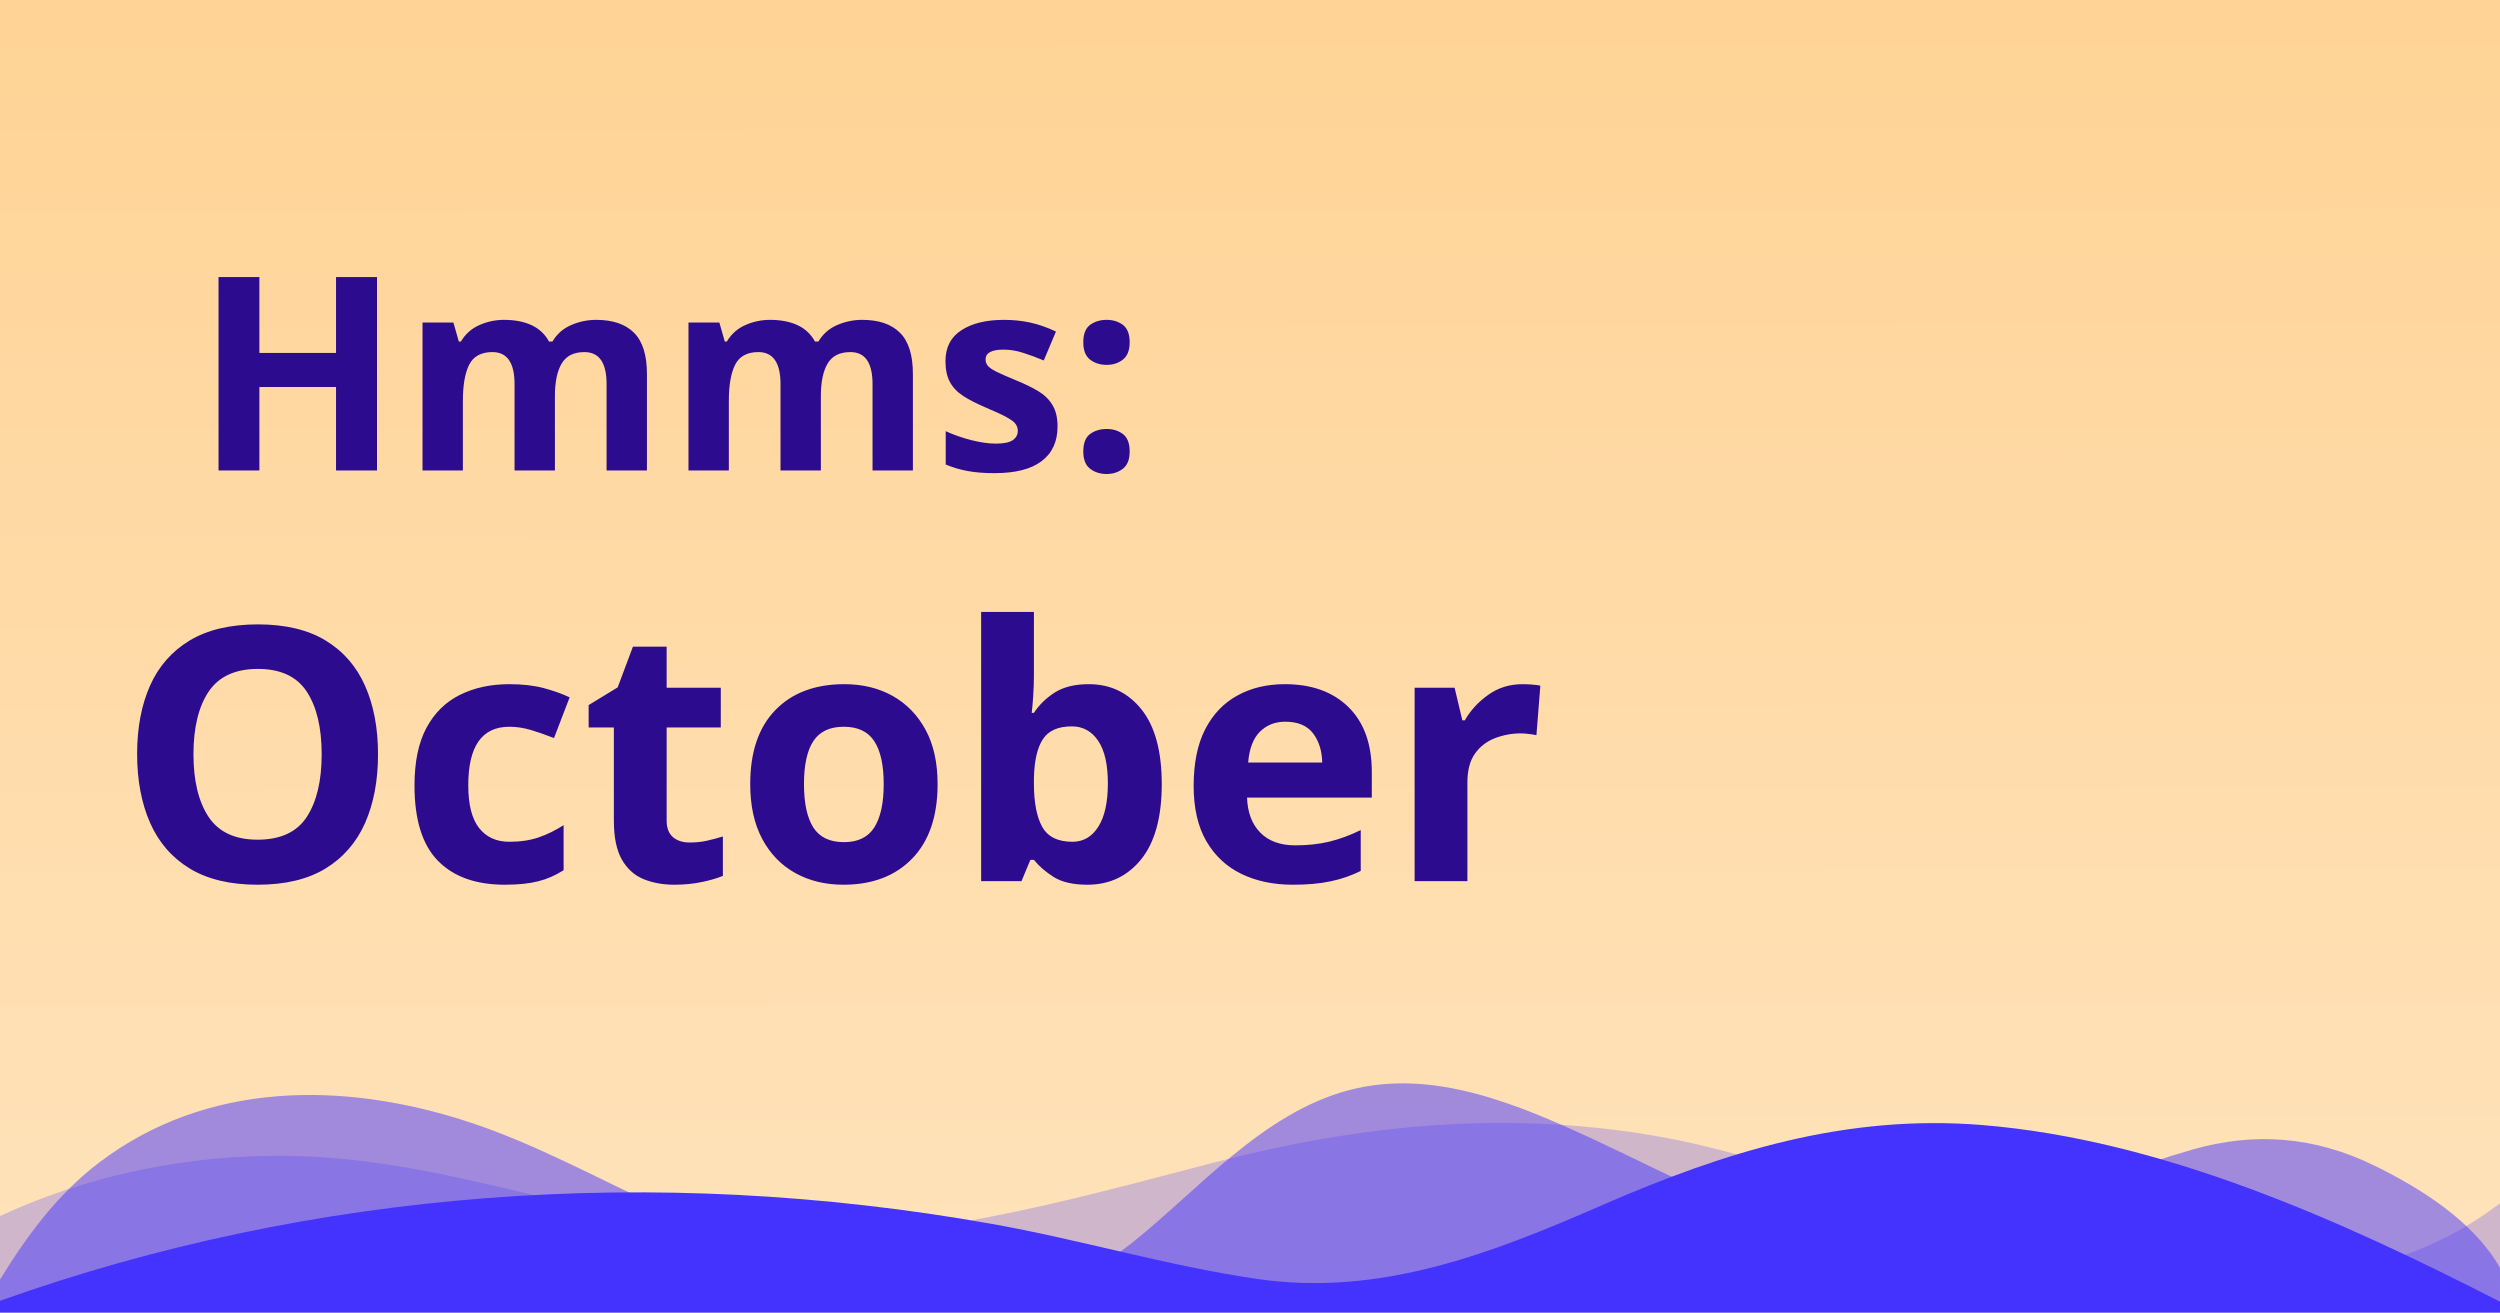
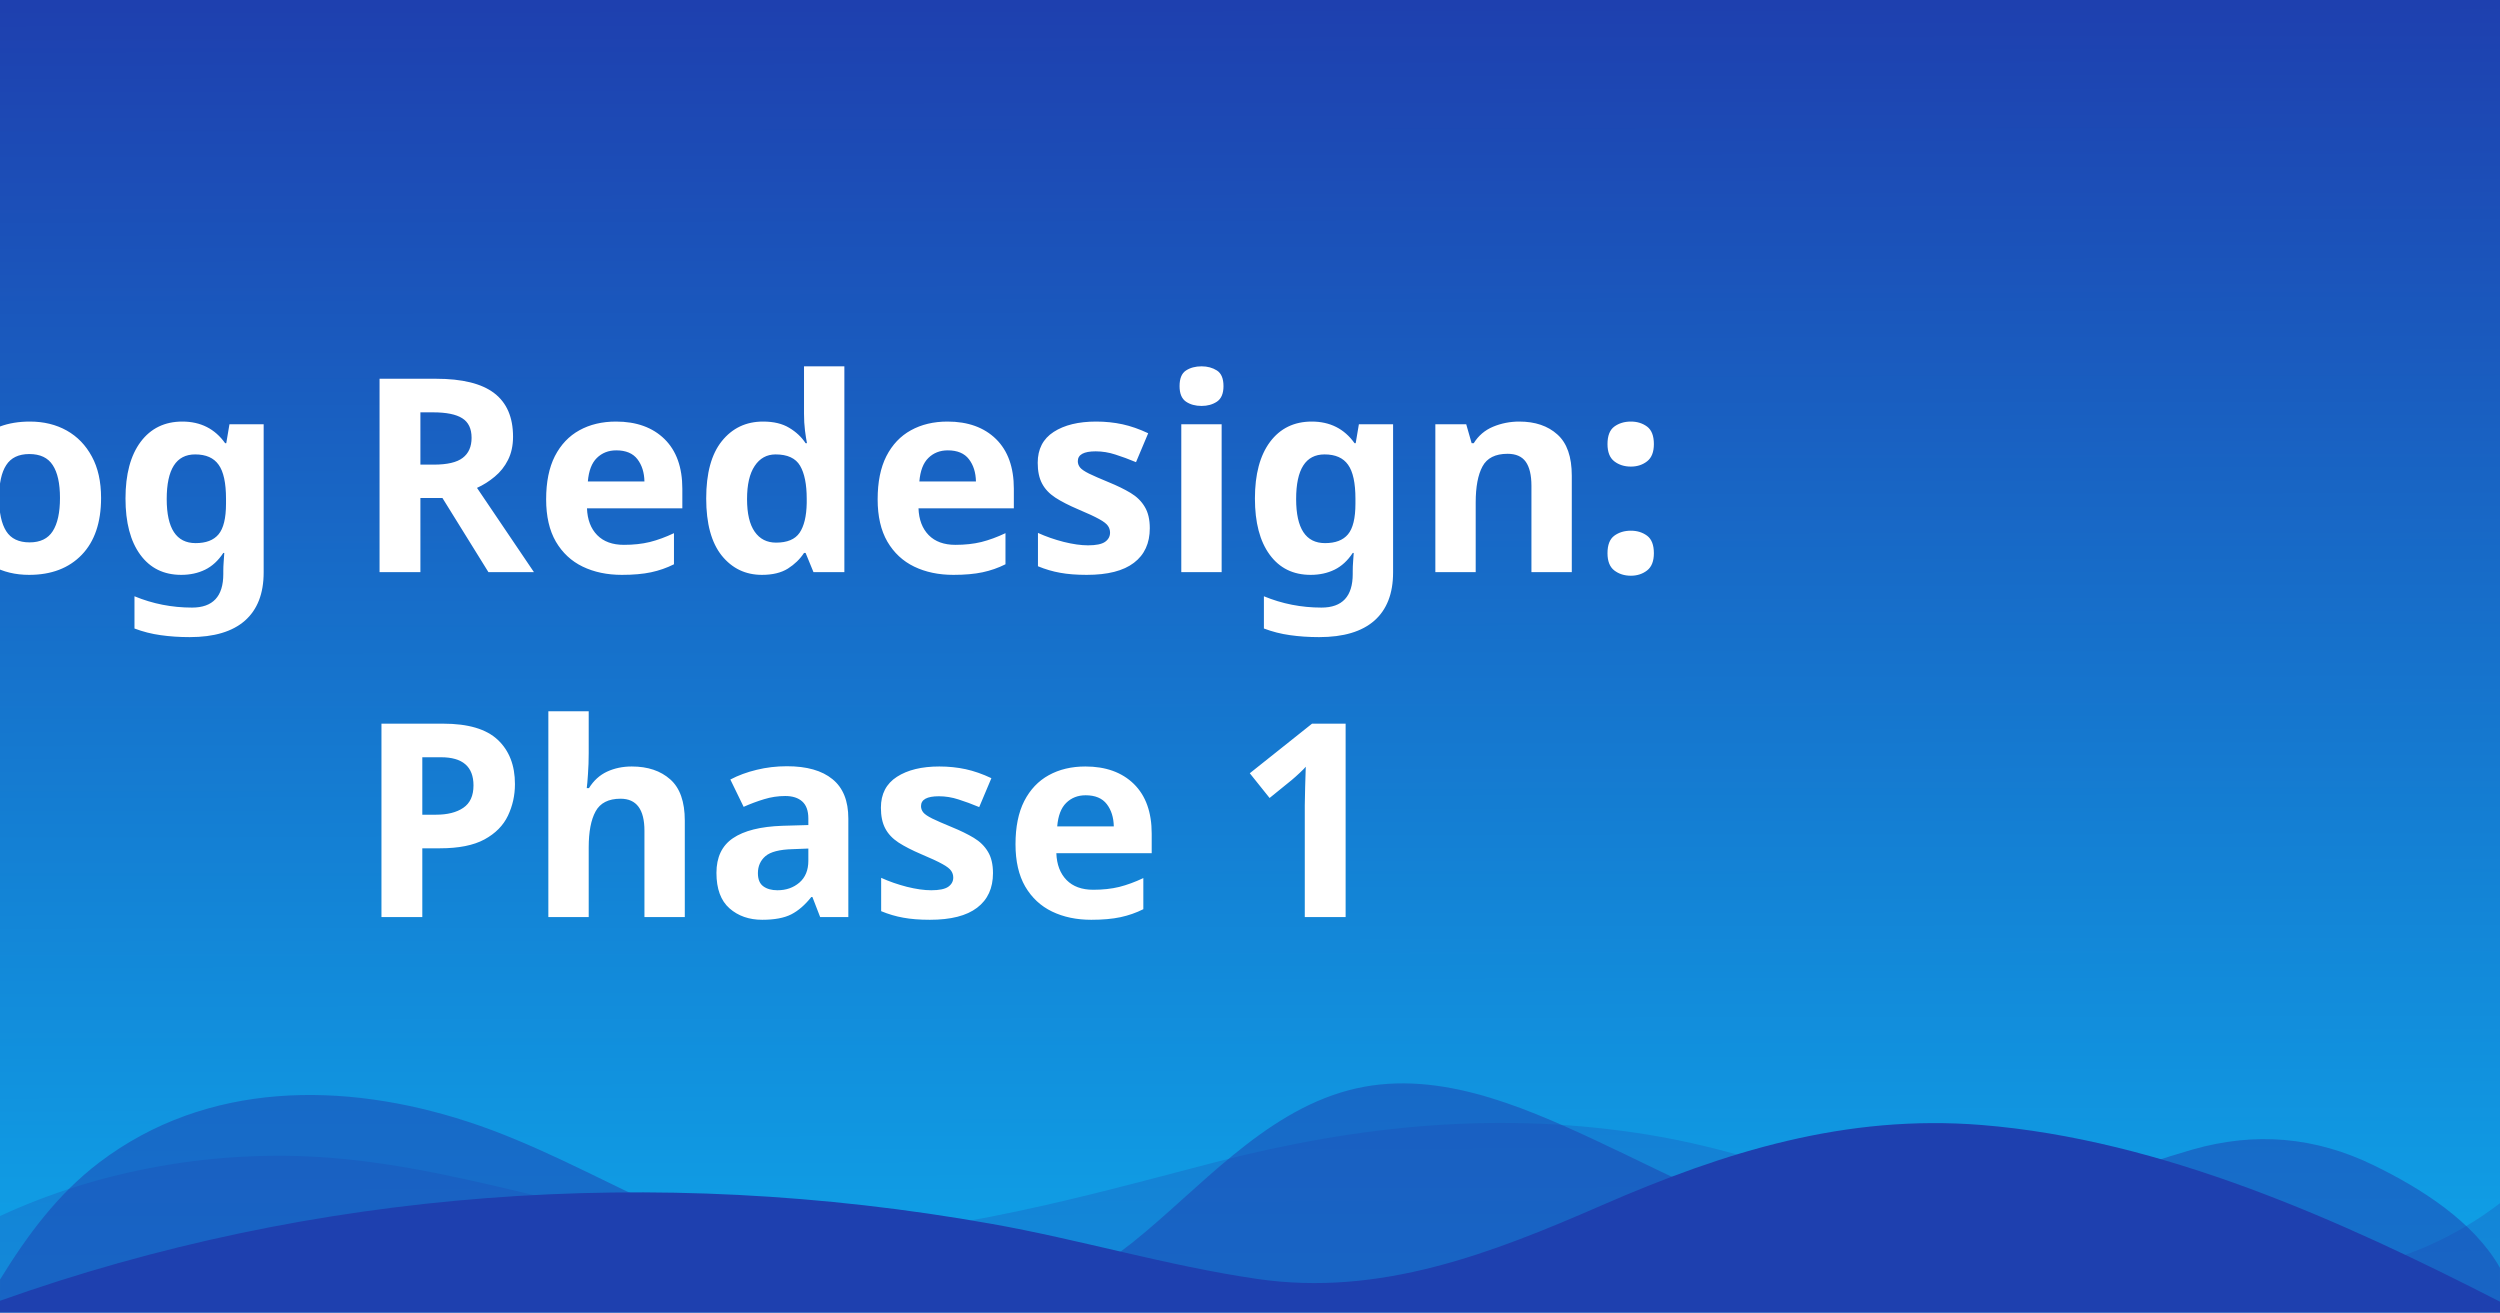
<svg xmlns="http://www.w3.org/2000/svg" xmlns:xlink="http://www.w3.org/1999/xlink" width="1200" height="630" viewBox="0 0 317.5 166.688" version="1.1" id="svg8">
  <defs id="defs2">
    <linearGradient id="linearGradient938">
      <stop style="stop-color:#ffd395;stop-opacity:1" offset="0" id="stop934" />
      <stop style="stop-color:#ffe3bc;stop-opacity:1" offset="1" id="stop936" />
    </linearGradient>
    <linearGradient id="linearGradient924">
-       <stop style="stop-color:#2c0b8e;stop-opacity:1" offset="0" id="stop920" />
-       <stop style="stop-color:#4433ff;stop-opacity:1" offset="1" id="stop922" />
+       <stop style="stop-color:#1e40af;stop-opacity:1;" offset="0" id="stop920" />
+       <stop style="stop-color:#0ea5e9;stop-opacity:1;" offset="1" id="stop922" />
    </linearGradient>
    <rect x="172.996" y="79.66" width="0.286" height="26.601" id="rect125" />
    <linearGradient xlink:href="#linearGradient924" id="linearGradient926" x1="151.957" y1="130.946" x2="152.228" y2="298.638" gradientUnits="userSpaceOnUse" />
    <linearGradient xlink:href="#linearGradient938" id="linearGradient105" gradientUnits="userSpaceOnUse" x1="151.957" y1="130.946" x2="152.228" y2="298.638" />
    <rect x="172.996" y="79.66" width="0.286" height="26.601" id="rect960" />
  </defs>
  <g id="layer1" transform="translate(0,-130.3125)" style="display:none">
    <rect style="color:#000000;display:inline;overflow:visible;visibility:visible;fill:#1a1a1a;fill-opacity:1;fill-rule:nonzero;stroke:none;stroke-width:0.07;marker:none;enable-background:accumulate" id="rect3092" width="317.5" height="166.688" x="-2.220446e-14" y="130.312" />
  </g>
-   <g id="g86" transform="translate(0,-130.3125)" style="display:none">
+   <g id="g86" transform="translate(0,-130.3125)" style="display:inline">
    <rect style="color:#000000;display:inline;overflow:visible;visibility:visible;fill:url(#linearGradient926);fill-opacity:1;fill-rule:nonzero;stroke:none;stroke-width:0.07;marker:none;enable-background:accumulate" id="rect84" width="317.5" height="166.688" x="-2.220446e-14" y="130.312" />
  </g>
-   <g id="layer7" style="display:none">
+   <g id="layer7" style="display:inline">
    <g id="g110" transform="matrix(0.2645833,0,0,-0.2645833,4e-6,166.6875)" style="fill:#2c0b8e;fill-opacity:1">
-       <path d="m 0,0 v 46.29 c 47.79,22.2 103.59,32.17 158,28 70.36,-5.37 136.33,-33.31 206.8,-37.5 73.84,-4.36 147.54,16.88 218.2,35.26 69.27,18 138.3,24.88 209.4,13.08 36.15,-6 69.85,-17.84 104.45,-29.34 C 989.49,25 1113,-14.29 1200,52.47 V 0 Z" opacity="0.25" class="shape-fill" id="path93" style="fill:#2c0b8e;fill-opacity:1" />
-       <path d="M 0,0 V 15.81 C 13,36.92 27.64,56.86 47.69,72.05 99.41,111.27 165,111 224.58,91.58 c 31.15,-10.15 60.09,-26.07 89.67,-39.8 40.92,-19 84.73,-46 130.83,-49.67 36.26,-2.85 70.9,9.42 98.6,31.56 31.77,25.39 62.32,62 103.63,73 40.44,10.79 81.35,-6.69 119.13,-24.28 37.78,-17.59 75.16,-39 116.92,-43.05 59.73,-5.85 113.28,22.88 168.9,38.84 30.2,8.66 59,6.17 87.09,-7.5 22.43,-10.89 48,-26.93 60.65,-49.24 V 0 Z" opacity="0.5" class="shape-fill" id="path95" style="fill:#2c0b8e;fill-opacity:1" />
-       <path d="M 0,0 V 5.63 C 149.93,59 314.09,71.32 475.83,42.57 518.83,34.93 560.06,22.45 603.44,16.11 662.44,7.48 715.92,28.35 769,51.51 827.93,77.22 886,95.24 951.2,90 1037.73,83 1123.66,44.29 1200,5.19 V 0 Z" class="shape-fill" id="path97" style="fill:#2c0b8e;fill-opacity:1" />
+       <path d="m 0,0 v 46.29 c 47.79,22.2 103.59,32.17 158,28 70.36,-5.37 136.33,-33.31 206.8,-37.5 73.84,-4.36 147.54,16.88 218.2,35.26 69.27,18 138.3,24.88 209.4,13.08 36.15,-6 69.85,-17.84 104.45,-29.34 C 989.49,25 1113,-14.29 1200,52.47 V 0 Z" opacity="0.25" class="shape-fill" id="path93" style="fill:#1e40af;fill-opacity:1" />
+       <path d="M 0,0 V 15.81 C 13,36.92 27.64,56.86 47.69,72.05 99.41,111.27 165,111 224.58,91.58 c 31.15,-10.15 60.09,-26.07 89.67,-39.8 40.92,-19 84.73,-46 130.83,-49.67 36.26,-2.85 70.9,9.42 98.6,31.56 31.77,25.39 62.32,62 103.63,73 40.44,10.79 81.35,-6.69 119.13,-24.28 37.78,-17.59 75.16,-39 116.92,-43.05 59.73,-5.85 113.28,22.88 168.9,38.84 30.2,8.66 59,6.17 87.09,-7.5 22.43,-10.89 48,-26.93 60.65,-49.24 V 0 Z" opacity="0.5" class="shape-fill" id="path95" style="fill:#1e40af;fill-opacity:1" />
+       <path d="M 0,0 V 5.63 C 149.93,59 314.09,71.32 475.83,42.57 518.83,34.93 560.06,22.45 603.44,16.11 662.44,7.48 715.92,28.35 769,51.51 827.93,77.22 886,95.24 951.2,90 1037.73,83 1123.66,44.29 1200,5.19 V 0 Z" class="shape-fill" id="path97" style="fill:#1e40af;fill-opacity:1" />
    </g>
  </g>
-   <g style="display:none" id="g100">
+   <g style="display:inline" id="g100">
    <text xml:space="preserve" style="font-style:normal;font-variant:normal;font-weight:normal;font-stretch:normal;font-size:34.396px;line-height:1.25;font-family:'Liberation Mono';-inkscape-font-specification:'Liberation Mono';letter-spacing:0px;word-spacing:0px;fill:#ffffff;fill-opacity:1;stroke:none;stroke-width:0.265" x="162.465" y="72.665" id="text98">
      <tspan x="162.465" y="72.665" style="font-style:normal;font-variant:normal;font-weight:bold;font-stretch:normal;font-size:34.396px;font-family:Nunito;-inkscape-font-specification:'Nunito Bold';text-align:center;text-anchor:middle;fill:#ffffff;fill-opacity:1;stroke-width:0.265" id="tspan131">Blog Redesign: </tspan>
      <tspan x="162.465" y="116.47" style="font-style:normal;font-variant:normal;font-weight:bold;font-stretch:normal;font-size:34.396px;font-family:Nunito;-inkscape-font-specification:'Nunito Bold';text-align:center;text-anchor:middle;fill:#ffffff;fill-opacity:1;stroke-width:0.265" id="tspan135">Phase 1</tspan>
    </text>
-     <text xml:space="preserve" id="text123" style="font-style:normal;font-weight:normal;font-size:10.583px;line-height:1.25;font-family:sans-serif;white-space:pre;shape-inside:url(#rect125);fill:#000000;fill-opacity:1;stroke:none;" />
+     <text xml:space="preserve" id="text123" style="font-style:normal;font-weight:normal;font-size:10.583px;line-height:1.25;font-family:sans-serif;white-space:pre;shape-inside:url(#rect125);fill:#000000;fill-opacity:1;stroke:none" />
  </g>
-   <g id="g103" style="display:inline" transform="translate(0,-130.3125)">
+   <g id="g103" style="display:none" transform="translate(0,-130.3125)">
    <rect style="color:#000000;display:inline;overflow:visible;visibility:visible;fill:url(#linearGradient105);fill-opacity:1;fill-rule:nonzero;stroke:none;stroke-width:0.07;marker:none;enable-background:accumulate" id="rect101" width="317.5" height="166.688" x="-2.220446e-14" y="130.312" />
  </g>
-   <g id="g948">
+   <g id="g948" style="display:none">
    <g id="g946" transform="matrix(0.2645833,0,0,-0.2645833,4e-6,166.6875)" style="fill:#4433ff;fill-opacity:1">
      <path d="m 0,0 v 46.29 c 47.79,22.2 103.59,32.17 158,28 70.36,-5.37 136.33,-33.31 206.8,-37.5 73.84,-4.36 147.54,16.88 218.2,35.26 69.27,18 138.3,24.88 209.4,13.08 36.15,-6 69.85,-17.84 104.45,-29.34 C 989.49,25 1113,-14.29 1200,52.47 V 0 Z" opacity="0.25" class="shape-fill" id="path940" style="fill:#4433ff;fill-opacity:1" />
      <path d="M 0,0 V 15.81 C 13,36.92 27.64,56.86 47.69,72.05 99.41,111.27 165,111 224.58,91.58 c 31.15,-10.15 60.09,-26.07 89.67,-39.8 40.92,-19 84.73,-46 130.83,-49.67 36.26,-2.85 70.9,9.42 98.6,31.56 31.77,25.39 62.32,62 103.63,73 40.44,10.79 81.35,-6.69 119.13,-24.28 37.78,-17.59 75.16,-39 116.92,-43.05 59.73,-5.85 113.28,22.88 168.9,38.84 30.2,8.66 59,6.17 87.09,-7.5 22.43,-10.89 48,-26.93 60.65,-49.24 V 0 Z" opacity="0.5" class="shape-fill" id="path942" style="fill:#4433ff;fill-opacity:1" />
      <path d="M 0,0 V 5.63 C 149.93,59 314.09,71.32 475.83,42.57 518.83,34.93 560.06,22.45 603.44,16.11 662.44,7.48 715.92,28.35 769,51.51 827.93,77.22 886,95.24 951.2,90 1037.73,83 1123.66,44.29 1200,5.19 V 0 Z" class="shape-fill" id="path944" style="fill:#4433ff;fill-opacity:1" />
    </g>
  </g>
-   <g style="display:inline" id="g958">
+   <g style="display:none" id="g958">
    <text xml:space="preserve" style="font-style:normal;font-variant:normal;font-weight:normal;font-stretch:normal;font-size:34.396px;line-height:1.25;font-family:'Liberation Mono';-inkscape-font-specification:'Liberation Mono';letter-spacing:0px;word-spacing:0px;fill:#2c0b8e;fill-opacity:1;stroke:none;stroke-width:0.265" x="157.288" y="59.746" id="text954">
      <tspan x="157.288" y="59.746" style="font-style:normal;font-variant:normal;font-weight:bold;font-stretch:normal;font-size:34.396px;font-family:Nunito;-inkscape-font-specification:'Nunito Bold';text-align:center;text-anchor:middle;fill:#2c0b8e;fill-opacity:1;stroke-width:0.265" id="tspan952">Hmms:</tspan>
      <tspan x="157.288" y="111.908" style="font-style:normal;font-variant:normal;font-weight:bold;font-stretch:normal;font-size:44.979px;font-family:Nunito;-inkscape-font-specification:'Nunito Bold';text-align:center;text-anchor:middle;fill:#2c0b8e;fill-opacity:1;stroke-width:0.265" id="tspan964">October</tspan>
    </text>
-     <text xml:space="preserve" id="text956" style="font-style:normal;font-weight:normal;font-size:10.583px;line-height:1.25;font-family:sans-serif;white-space:pre;shape-inside:url(#rect960);fill:#000000;fill-opacity:1;stroke:none;" />
+     <text xml:space="preserve" id="text956" style="font-style:normal;font-weight:normal;font-size:10.583px;line-height:1.25;font-family:sans-serif;white-space:pre;shape-inside:url(#rect960);fill:#000000;fill-opacity:1;stroke:none" />
  </g>
-   <g id="layer3" style="display:inline">
+   <g id="layer3" style="display:none">
    <rect style="opacity:1;vector-effect:none;fill:#7f8c8d;fill-opacity:1;stroke:none;stroke-width:0.404;stroke-linecap:butt;stroke-linejoin:miter;stroke-miterlimit:4;stroke-dasharray:none;stroke-dashoffset:0;stroke-opacity:1" id="rect863" width="310.567" height="55.592" x="-0.535" y="-63.699" />
    <rect style="color:#000000;display:inline;overflow:visible;visibility:visible;fill:#1a1a1a;fill-opacity:1;fill-rule:nonzero;stroke:none;stroke-width:0.265;stroke-miterlimit:4;stroke-dasharray:none;marker:none;enable-background:accumulate" id="rect3229" width="13.229" height="13.229" x="4.152" y="-55.414" />
    <rect y="-55.414" x="17.381" height="13.229" width="13.229" id="rect3999" style="color:#000000;display:inline;overflow:visible;visibility:visible;fill:#f9f9f9;fill-opacity:1;fill-rule:nonzero;stroke:none;stroke-width:0.519;stroke-miterlimit:4;stroke-dasharray:none;marker:none;enable-background:accumulate" />
    <rect style="color:#000000;display:inline;overflow:visible;visibility:visible;fill:#5599ff;fill-opacity:1;fill-rule:nonzero;stroke:none;stroke-width:0.519;stroke-miterlimit:4;stroke-dasharray:none;marker:none;enable-background:accumulate" id="rect4001" width="13.229" height="13.229" x="4.152" y="-42.185" />
    <rect y="-42.185" x="17.381" height="13.229" width="13.229" id="rect4003" style="color:#000000;display:inline;overflow:visible;visibility:visible;fill:#ff2a7f;fill-opacity:1;fill-rule:nonzero;stroke:none;stroke-width:0.519;stroke-miterlimit:4;stroke-dasharray:none;marker:none;enable-background:accumulate" />
    <g style="display:inline" id="g4418" transform="matrix(0.2645833,0,0,0.2645833,22.51901,-172.9817)">
      <path style="color:#000000;display:inline;overflow:visible;visibility:visible;fill:#f9f9f9;stroke:none;stroke-width:1;marker:none;enable-background:accumulate" d="m 157.173,470.547 c 0,-6.771 -5.489,-12.259 -12.259,-12.259 -33.854,0 -61.297,27.444 -61.297,61.297 0,33.854 27.444,61.297 61.297,61.297 6.771,0 12.259,-5.489 12.259,-12.259 0,-6.771 -5.489,-12.259 -12.259,-12.259 -20.312,0 -36.778,-16.466 -36.778,-36.778 0,-20.312 16.466,-36.778 36.778,-36.778 6.771,0 12.259,-5.489 12.259,-12.259 z" id="path3112" />
      <rect ry="12" rx="12" y="478.882" x="168.934" height="102" width="24" id="rect4416" style="fill:#ffffff;fill-opacity:1" />
    </g>
    <text xml:space="preserve" style="font-style:normal;font-variant:normal;font-weight:normal;font-stretch:normal;font-size:10.583px;line-height:1.25;font-family:'Patrick Hand';-inkscape-font-specification:'Patrick Hand';letter-spacing:0px;word-spacing:0px;fill:#000000;fill-opacity:1;stroke:none;stroke-width:0.265" x="91.941" y="-43.386" id="text882">
      <tspan id="tspan880" x="91.941" y="-43.386" style="font-size:14.111px;stroke-width:0.265">Patrick Hand for handwriting</tspan>
    </text>
    <text xml:space="preserve" style="font-style:normal;font-variant:normal;font-weight:normal;font-stretch:normal;font-size:10.583px;line-height:1.25;font-family:'Liberation Mono';-inkscape-font-specification:'Liberation Mono';letter-spacing:0px;word-spacing:0px;fill:#000000;fill-opacity:1;stroke:none;stroke-width:0.265" x="91.406" y="-29.488" id="text886">
      <tspan id="tspan884" x="91.406" y="-29.488" style="font-style:normal;font-variant:normal;font-weight:normal;font-stretch:normal;font-family:'Fira Mono';-inkscape-font-specification:'Fira Mono';stroke-width:0.265">Fira Mono for monospace</tspan>
    </text>
    <text xml:space="preserve" style="font-style:normal;font-variant:normal;font-weight:normal;font-stretch:normal;font-size:10.583px;line-height:1.25;font-family:'Liberation Mono';-inkscape-font-specification:'Liberation Mono';letter-spacing:0px;word-spacing:0px;fill:#000000;fill-opacity:1;stroke:none;stroke-width:0.265" x="90.801" y="-15.294" id="text886-7">
      <tspan id="tspan884-4" x="90.801" y="-15.294" style="font-style:normal;font-variant:normal;font-weight:normal;font-stretch:normal;font-family:'Fira Sans';-inkscape-font-specification:'Fira Sans';stroke-width:0.265">Fira Sans for text</tspan>
    </text>
  </g>
  <g id="layer2" style="display:none">
    <g id="layer4" style="display:none">
      <g transform="matrix(0.6474593,0,0,0.6474593,64.98914,-253.066)" id="g922" style="display:inline;fill:#f9f9f9;fill-opacity:1">
        <path id="path918" d="m 157.173,470.547 c 0,-6.771 -5.489,-12.259 -12.259,-12.259 -33.854,0 -61.297,27.444 -61.297,61.297 0,33.854 27.444,61.297 61.297,61.297 6.771,0 12.259,-5.489 12.259,-12.259 0,-6.771 -5.489,-12.259 -12.259,-12.259 -20.312,0 -36.778,-16.466 -36.778,-36.778 0,-20.312 16.466,-36.778 36.778,-36.778 6.771,0 12.259,-5.489 12.259,-12.259 z" style="color:#000000;display:inline;overflow:visible;visibility:visible;fill:#f9f9f9;fill-opacity:1;stroke:none;stroke-width:1;marker:none;enable-background:accumulate" />
        <rect style="fill:#f9f9f9;fill-opacity:1" id="rect920" width="24" height="102" x="168.934" y="478.882" rx="12" ry="12" />
      </g>
    </g>
    <g style="display:none" id="g1057">
      <g style="display:inline;fill:#f9f9f9;fill-opacity:1" id="g1055" transform="matrix(0.3237296,0,0,0.3237296,109.7529,-124.6722)">
        <path style="color:#000000;display:inline;overflow:visible;visibility:visible;fill:#f9f9f9;fill-opacity:1;stroke:none;stroke-width:1;marker:none;enable-background:accumulate" d="m 157.173,470.547 c 0,-6.771 -5.489,-12.259 -12.259,-12.259 -33.854,0 -61.297,27.444 -61.297,61.297 0,33.854 27.444,61.297 61.297,61.297 6.771,0 12.259,-5.489 12.259,-12.259 0,-6.771 -5.489,-12.259 -12.259,-12.259 -20.312,0 -36.778,-16.466 -36.778,-36.778 0,-20.312 16.466,-36.778 36.778,-36.778 6.771,0 12.259,-5.489 12.259,-12.259 z" id="path1051" />
        <rect ry="12" rx="12" y="478.882" x="168.934" height="102" width="24" id="rect1053" style="fill:#f9f9f9;fill-opacity:1" />
      </g>
      <text xml:space="preserve" style="font-style:normal;font-variant:normal;font-weight:normal;font-stretch:normal;font-size:10.583px;line-height:1.25;font-family:'Liberation Mono';-inkscape-font-specification:'Liberation Mono';letter-spacing:0px;word-spacing:0px;fill:#f9f9f9;fill-opacity:1;stroke:none;stroke-width:0.265" x="157.851" y="103.283" id="text886-7-6">
        <tspan x="157.851" y="103.283" style="font-style:normal;font-variant:normal;font-weight:500;font-stretch:condensed;font-size:28.222px;font-family:'Fira Sans Condensed';-inkscape-font-specification:'Fira Sans Condensed,  Medium Condensed';text-align:center;text-anchor:middle;fill:#f9f9f9;fill-opacity:1;stroke-width:0.265" id="tspan1079">Article title that can be</tspan>
        <tspan x="157.851" y="138.561" style="font-style:normal;font-variant:normal;font-weight:500;font-stretch:condensed;font-size:28.222px;font-family:'Fira Sans Condensed';-inkscape-font-specification:'Fira Sans Condensed,  Medium Condensed';text-align:center;text-anchor:middle;fill:#f9f9f9;fill-opacity:1;stroke-width:0.265" id="tspan846">double line</tspan>
      </text>
    </g>
  </g>
  <g id="layer5" style="display:none">
    <g transform="translate(0,-130.3125)" id="g850" style="display:none">
      <g transform="matrix(0.307988,0.04969603,-0.04969603,0.307988,271.6036,-15.49243)" id="g856-5-6" style="display:inline;opacity:1;vector-effect:none;fill:none;fill-opacity:0.043;stroke:#5599ff;stroke-width:2.375;stroke-linecap:butt;stroke-linejoin:miter;stroke-miterlimit:4;stroke-dasharray:none;stroke-dashoffset:0;stroke-opacity:0.21">
        <path id="path852-3-2" d="m 157.173,470.547 c 0,-6.771 -5.489,-12.259 -12.259,-12.259 -33.854,0 -61.297,27.444 -61.297,61.297 0,33.854 27.444,61.297 61.297,61.297 6.771,0 12.259,-5.489 12.259,-12.259 0,-6.771 -5.489,-12.259 -12.259,-12.259 -20.312,0 -36.778,-16.466 -36.778,-36.778 0,-20.312 16.466,-36.778 36.778,-36.778 6.771,0 12.259,-5.489 12.259,-12.259 z" style="color:#000000;display:inline;overflow:visible;visibility:visible;vector-effect:none;fill:none;fill-opacity:0.043;stroke:#5599ff;stroke-width:2.375;stroke-linecap:butt;stroke-linejoin:miter;stroke-miterlimit:4;stroke-dasharray:none;stroke-dashoffset:0;stroke-opacity:0.21;marker:none;enable-background:accumulate" />
        <rect style="vector-effect:none;fill:none;fill-opacity:0.043;stroke:#5599ff;stroke-width:2.375;stroke-linecap:butt;stroke-linejoin:miter;stroke-miterlimit:4;stroke-dasharray:none;stroke-dashoffset:0;stroke-opacity:0.21" id="rect854-5-9" width="24" height="102" x="168.934" y="478.882" rx="12" ry="12" />
      </g>
      <g transform="matrix(0.5481971,0.4015097,-0.4015097,0.5481971,425.6515,-75.62253)" id="g856-5" style="display:inline;opacity:1;vector-effect:none;fill:none;fill-opacity:0.043;stroke:#5599ff;stroke-width:1.168;stroke-linecap:butt;stroke-linejoin:miter;stroke-miterlimit:4;stroke-dasharray:none;stroke-dashoffset:0;stroke-opacity:0.21">
        <path id="path852-3" d="m 157.173,470.547 c 0,-6.771 -5.489,-12.259 -12.259,-12.259 -33.854,0 -61.297,27.444 -61.297,61.297 0,33.854 27.444,61.297 61.297,61.297 6.771,0 12.259,-5.489 12.259,-12.259 0,-6.771 -5.489,-12.259 -12.259,-12.259 -20.312,0 -36.778,-16.466 -36.778,-36.778 0,-20.312 16.466,-36.778 36.778,-36.778 6.771,0 12.259,-5.489 12.259,-12.259 z" style="color:#000000;display:inline;overflow:visible;visibility:visible;vector-effect:none;fill:none;fill-opacity:0.043;stroke:#5599ff;stroke-width:1.168;stroke-linecap:butt;stroke-linejoin:miter;stroke-miterlimit:4;stroke-dasharray:none;stroke-dashoffset:0;stroke-opacity:0.21;marker:none;enable-background:accumulate" />
        <rect style="vector-effect:none;fill:none;fill-opacity:0.043;stroke:#5599ff;stroke-width:1.168;stroke-linecap:butt;stroke-linejoin:miter;stroke-miterlimit:4;stroke-dasharray:none;stroke-dashoffset:0;stroke-opacity:0.21" id="rect854-5" width="24" height="102" x="168.934" y="478.882" rx="12" ry="12" />
      </g>
      <g transform="matrix(0.04727112,0.08025825,-0.08025825,0.04727112,271.8094,168.1467)" id="g856-5-6-1-0" style="display:inline;opacity:1;vector-effect:none;fill:none;fill-opacity:0.043;stroke:#5599ff;stroke-width:6.817;stroke-linecap:butt;stroke-linejoin:miter;stroke-miterlimit:4;stroke-dasharray:none;stroke-dashoffset:0;stroke-opacity:0.21">
        <path id="path852-3-2-2-9" d="m 157.173,470.547 c 0,-6.771 -5.489,-12.259 -12.259,-12.259 -33.854,0 -61.297,27.444 -61.297,61.297 0,33.854 27.444,61.297 61.297,61.297 6.771,0 12.259,-5.489 12.259,-12.259 0,-6.771 -5.489,-12.259 -12.259,-12.259 -20.312,0 -36.778,-16.466 -36.778,-36.778 0,-20.312 16.466,-36.778 36.778,-36.778 6.771,0 12.259,-5.489 12.259,-12.259 z" style="color:#000000;display:inline;overflow:visible;visibility:visible;vector-effect:none;fill:none;fill-opacity:0.043;stroke:#5599ff;stroke-width:6.817;stroke-linecap:butt;stroke-linejoin:miter;stroke-miterlimit:4;stroke-dasharray:none;stroke-dashoffset:0;stroke-opacity:0.21;marker:none;enable-background:accumulate" />
        <rect style="vector-effect:none;fill:none;fill-opacity:0.043;stroke:#5599ff;stroke-width:6.817;stroke-linecap:butt;stroke-linejoin:miter;stroke-miterlimit:4;stroke-dasharray:none;stroke-dashoffset:0;stroke-opacity:0.21" id="rect854-5-9-7-3" width="24" height="102" x="168.934" y="478.882" rx="12" ry="12" />
      </g>
      <g transform="matrix(1.484239,-0.7642881,0.7642881,1.484239,-517.4626,-442.8595)" id="g856" style="display:inline;fill:none;fill-opacity:0.043;stroke:#5599ff;stroke-width:0.555;stroke-miterlimit:4;stroke-dasharray:none;stroke-opacity:0.21">
        <path id="path852" d="m 157.173,470.547 c 0,-6.771 -5.489,-12.259 -12.259,-12.259 -33.854,0 -61.297,27.444 -61.297,61.297 0,33.854 27.444,61.297 61.297,61.297 6.771,0 12.259,-5.489 12.259,-12.259 0,-6.771 -5.489,-12.259 -12.259,-12.259 -20.312,0 -36.778,-16.466 -36.778,-36.778 0,-20.312 16.466,-36.778 36.778,-36.778 6.771,0 12.259,-5.489 12.259,-12.259 z" style="color:#000000;display:inline;overflow:visible;visibility:visible;fill:none;fill-opacity:0.043;stroke:#5599ff;stroke-width:0.555;stroke-miterlimit:4;stroke-dasharray:none;stroke-opacity:0.21;marker:none;enable-background:accumulate" />
        <rect style="fill:none;fill-opacity:0.043;stroke:#5599ff;stroke-width:0.555;stroke-miterlimit:4;stroke-dasharray:none;stroke-opacity:0.21" id="rect854" width="24" height="102" x="168.934" y="478.882" rx="12" ry="12" />
      </g>
      <path style="color:#000000;display:inline;overflow:visible;visibility:visible;fill:#ffffff;fill-opacity:1;fill-rule:nonzero;stroke:none;stroke-width:0.265;marker:none;enable-background:accumulate" d="M 0,53.061 V 259.994 H 1200 V 53.061 Z" id="rect1059" transform="matrix(0.2645833,0,0,0.2645833,0,130.3125)" />
      <text transform="translate(0,130.3125)" id="text862-3" y="51.838" x="159.614" style="font-style:normal;font-variant:normal;font-weight:normal;font-stretch:normal;font-size:10.583px;line-height:1.25;font-family:'Liberation Mono';-inkscape-font-specification:'Liberation Mono';letter-spacing:0px;word-spacing:0px;display:inline;fill:#1a1a1a;fill-opacity:1;stroke:none;stroke-width:0.265" xml:space="preserve">
        <tspan id="tspan860-7" style="font-style:normal;font-variant:normal;font-weight:500;font-stretch:condensed;font-size:35.278px;font-family:'Fira Sans Condensed';-inkscape-font-specification:'Fira Sans Condensed, Medium Condensed';text-align:center;text-anchor:middle;fill:#1a1a1a;fill-opacity:1;stroke-width:0.265" y="51.838" x="159.614">Weekly Hmms:</tspan>
      </text>
    </g>
    <g id="g864" style="display:none">
      <text id="text862" y="103.283" x="159.086" style="font-style:normal;font-variant:normal;font-weight:normal;font-stretch:normal;font-size:10.583px;line-height:1.25;font-family:'Liberation Mono';-inkscape-font-specification:'Liberation Mono';letter-spacing:0px;word-spacing:0px;fill:#f9f9f9;fill-opacity:1;stroke:none;stroke-width:0.265" xml:space="preserve">
        <tspan style="font-style:normal;font-variant:normal;font-weight:500;font-stretch:condensed;font-size:28.222px;line-height:1.25;font-family:'Fira Sans Condensed';-inkscape-font-specification:'Fira Sans Condensed, Medium Condensed';text-align:center;text-anchor:middle;fill:#f9f9f9;fill-opacity:1;stroke-width:0.265" y="103.283" x="159.086" id="tspan895">something, something</tspan>
        <tspan style="font-style:normal;font-variant:normal;font-weight:500;font-stretch:condensed;font-size:28.222px;line-height:1.25;font-family:'Fira Sans Condensed';-inkscape-font-specification:'Fira Sans Condensed, Medium Condensed';text-align:center;text-anchor:middle;fill:#f9f9f9;fill-opacity:1;stroke-width:0.265" y="138.561" x="159.086" id="tspan932">and something</tspan>
      </text>
    </g>
  </g>
  <g id="layer6" style="display:none">
    <g style="display:inline" id="g102" transform="translate(0,-130.3125)">
      <g style="display:inline;opacity:1;vector-effect:none;fill:none;fill-opacity:0.043;stroke:#5599ff;stroke-width:2.375;stroke-linecap:butt;stroke-linejoin:miter;stroke-miterlimit:4;stroke-dasharray:none;stroke-dashoffset:0;stroke-opacity:0.21" id="g76" transform="matrix(0.307988,0.04969603,-0.04969603,0.307988,271.6036,-15.49243)">
        <path style="color:#000000;display:inline;overflow:visible;visibility:visible;vector-effect:none;fill:none;fill-opacity:0.043;stroke:#5599ff;stroke-width:2.375;stroke-linecap:butt;stroke-linejoin:miter;stroke-miterlimit:4;stroke-dasharray:none;stroke-dashoffset:0;stroke-opacity:0.21;marker:none;enable-background:accumulate" d="m 157.173,470.547 c 0,-6.771 -5.489,-12.259 -12.259,-12.259 -33.854,0 -61.297,27.444 -61.297,61.297 0,33.854 27.444,61.297 61.297,61.297 6.771,0 12.259,-5.489 12.259,-12.259 0,-6.771 -5.489,-12.259 -12.259,-12.259 -20.312,0 -36.778,-16.466 -36.778,-36.778 0,-20.312 16.466,-36.778 36.778,-36.778 6.771,0 12.259,-5.489 12.259,-12.259 z" id="path72" />
        <rect ry="12" rx="12" y="478.882" x="168.934" height="102" width="24" id="rect74" style="vector-effect:none;fill:none;fill-opacity:0.043;stroke:#5599ff;stroke-width:2.375;stroke-linecap:butt;stroke-linejoin:miter;stroke-miterlimit:4;stroke-dasharray:none;stroke-dashoffset:0;stroke-opacity:0.21" />
      </g>
      <g style="display:inline;opacity:1;vector-effect:none;fill:none;fill-opacity:0.043;stroke:#5599ff;stroke-width:1.168;stroke-linecap:butt;stroke-linejoin:miter;stroke-miterlimit:4;stroke-dasharray:none;stroke-dashoffset:0;stroke-opacity:0.21" id="g82" transform="matrix(0.5481971,0.4015097,-0.4015097,0.5481971,425.6515,-75.62253)">
        <path style="color:#000000;display:inline;overflow:visible;visibility:visible;vector-effect:none;fill:none;fill-opacity:0.043;stroke:#5599ff;stroke-width:1.168;stroke-linecap:butt;stroke-linejoin:miter;stroke-miterlimit:4;stroke-dasharray:none;stroke-dashoffset:0;stroke-opacity:0.21;marker:none;enable-background:accumulate" d="m 157.173,470.547 c 0,-6.771 -5.489,-12.259 -12.259,-12.259 -33.854,0 -61.297,27.444 -61.297,61.297 0,33.854 27.444,61.297 61.297,61.297 6.771,0 12.259,-5.489 12.259,-12.259 0,-6.771 -5.489,-12.259 -12.259,-12.259 -20.312,0 -36.778,-16.466 -36.778,-36.778 0,-20.312 16.466,-36.778 36.778,-36.778 6.771,0 12.259,-5.489 12.259,-12.259 z" id="path78" />
        <rect ry="12" rx="12" y="478.882" x="168.934" height="102" width="24" id="rect80" style="vector-effect:none;fill:none;fill-opacity:0.043;stroke:#5599ff;stroke-width:1.168;stroke-linecap:butt;stroke-linejoin:miter;stroke-miterlimit:4;stroke-dasharray:none;stroke-dashoffset:0;stroke-opacity:0.21" />
      </g>
      <g style="display:inline;opacity:1;vector-effect:none;fill:none;fill-opacity:0.043;stroke:#5599ff;stroke-width:6.817;stroke-linecap:butt;stroke-linejoin:miter;stroke-miterlimit:4;stroke-dasharray:none;stroke-dashoffset:0;stroke-opacity:0.21" id="g88" transform="matrix(0.04727112,0.08025825,-0.08025825,0.04727112,271.8094,168.1467)">
        <path style="color:#000000;display:inline;overflow:visible;visibility:visible;vector-effect:none;fill:none;fill-opacity:0.043;stroke:#5599ff;stroke-width:6.817;stroke-linecap:butt;stroke-linejoin:miter;stroke-miterlimit:4;stroke-dasharray:none;stroke-dashoffset:0;stroke-opacity:0.21;marker:none;enable-background:accumulate" d="m 157.173,470.547 c 0,-6.771 -5.489,-12.259 -12.259,-12.259 -33.854,0 -61.297,27.444 -61.297,61.297 0,33.854 27.444,61.297 61.297,61.297 6.771,0 12.259,-5.489 12.259,-12.259 0,-6.771 -5.489,-12.259 -12.259,-12.259 -20.312,0 -36.778,-16.466 -36.778,-36.778 0,-20.312 16.466,-36.778 36.778,-36.778 6.771,0 12.259,-5.489 12.259,-12.259 z" id="path84" />
        <rect ry="12" rx="12" y="478.882" x="168.934" height="102" width="24" id="rect86" style="vector-effect:none;fill:none;fill-opacity:0.043;stroke:#5599ff;stroke-width:6.817;stroke-linecap:butt;stroke-linejoin:miter;stroke-miterlimit:4;stroke-dasharray:none;stroke-dashoffset:0;stroke-opacity:0.21" />
      </g>
      <g style="display:inline;fill:none;fill-opacity:0.043;stroke:#5599ff;stroke-width:0.555;stroke-miterlimit:4;stroke-dasharray:none;stroke-opacity:0.21" id="g94" transform="matrix(1.484239,-0.7642881,0.7642881,1.484239,-517.4626,-442.8595)">
        <path style="color:#000000;display:inline;overflow:visible;visibility:visible;fill:none;fill-opacity:0.043;stroke:#5599ff;stroke-width:0.555;stroke-miterlimit:4;stroke-dasharray:none;stroke-opacity:0.21;marker:none;enable-background:accumulate" d="m 157.173,470.547 c 0,-6.771 -5.489,-12.259 -12.259,-12.259 -33.854,0 -61.297,27.444 -61.297,61.297 0,33.854 27.444,61.297 61.297,61.297 6.771,0 12.259,-5.489 12.259,-12.259 0,-6.771 -5.489,-12.259 -12.259,-12.259 -20.312,0 -36.778,-16.466 -36.778,-36.778 0,-20.312 16.466,-36.778 36.778,-36.778 6.771,0 12.259,-5.489 12.259,-12.259 z" id="path90" />
        <rect ry="12" rx="12" y="478.882" x="168.934" height="102" width="24" id="rect92" style="fill:none;fill-opacity:0.043;stroke:#5599ff;stroke-width:0.555;stroke-miterlimit:4;stroke-dasharray:none;stroke-opacity:0.21" />
      </g>
      <path transform="matrix(0.2645833,0,0,0.2645833,0,130.3125)" id="path96" d="M 0,53.061 V 259.994 H 1200 V 53.061 Z" style="color:#000000;display:inline;overflow:visible;visibility:visible;fill:#ffffff;fill-opacity:1;fill-rule:nonzero;stroke:none;stroke-width:0.265;marker:none;enable-background:accumulate" />
      <text xml:space="preserve" style="font-style:normal;font-variant:normal;font-weight:normal;font-stretch:normal;font-size:10.583px;line-height:1.25;font-family:'Liberation Mono';-inkscape-font-specification:'Liberation Mono';letter-spacing:0px;word-spacing:0px;display:inline;fill:#1a1a1a;fill-opacity:1;stroke:none;stroke-width:0.265" x="159.614" y="51.838" id="text100" transform="translate(0,130.3125)">
        <tspan x="159.614" y="51.838" style="font-style:normal;font-variant:normal;font-weight:500;font-stretch:condensed;font-size:35.278px;font-family:'Fira Sans Condensed';-inkscape-font-specification:'Fira Sans Condensed, Medium Condensed';text-align:center;text-anchor:middle;fill:#1a1a1a;fill-opacity:1;stroke-width:0.265" id="tspan98">Hmms:</tspan>
      </text>
    </g>
    <g style="display:inline" id="g70">
      <text xml:space="preserve" style="font-style:normal;font-variant:normal;font-weight:normal;font-stretch:normal;font-size:10.583px;line-height:1.25;font-family:'Liberation Mono';-inkscape-font-specification:'Liberation Mono';letter-spacing:0px;word-spacing:0px;fill:#f9f9f9;fill-opacity:1;stroke:none;stroke-width:0.265" x="160.398" y="123.061" id="text68">
        <tspan id="tspan66" x="160.398" y="123.061" style="font-style:normal;font-variant:normal;font-weight:500;font-stretch:condensed;font-size:49.389px;line-height:1.25;font-family:'Fira Sans Condensed';-inkscape-font-specification:'Fira Sans Condensed, Medium Condensed';text-align:center;text-anchor:middle;fill:#f9f9f9;fill-opacity:1;stroke-width:0.265">January</tspan>
      </text>
    </g>
  </g>
</svg>
